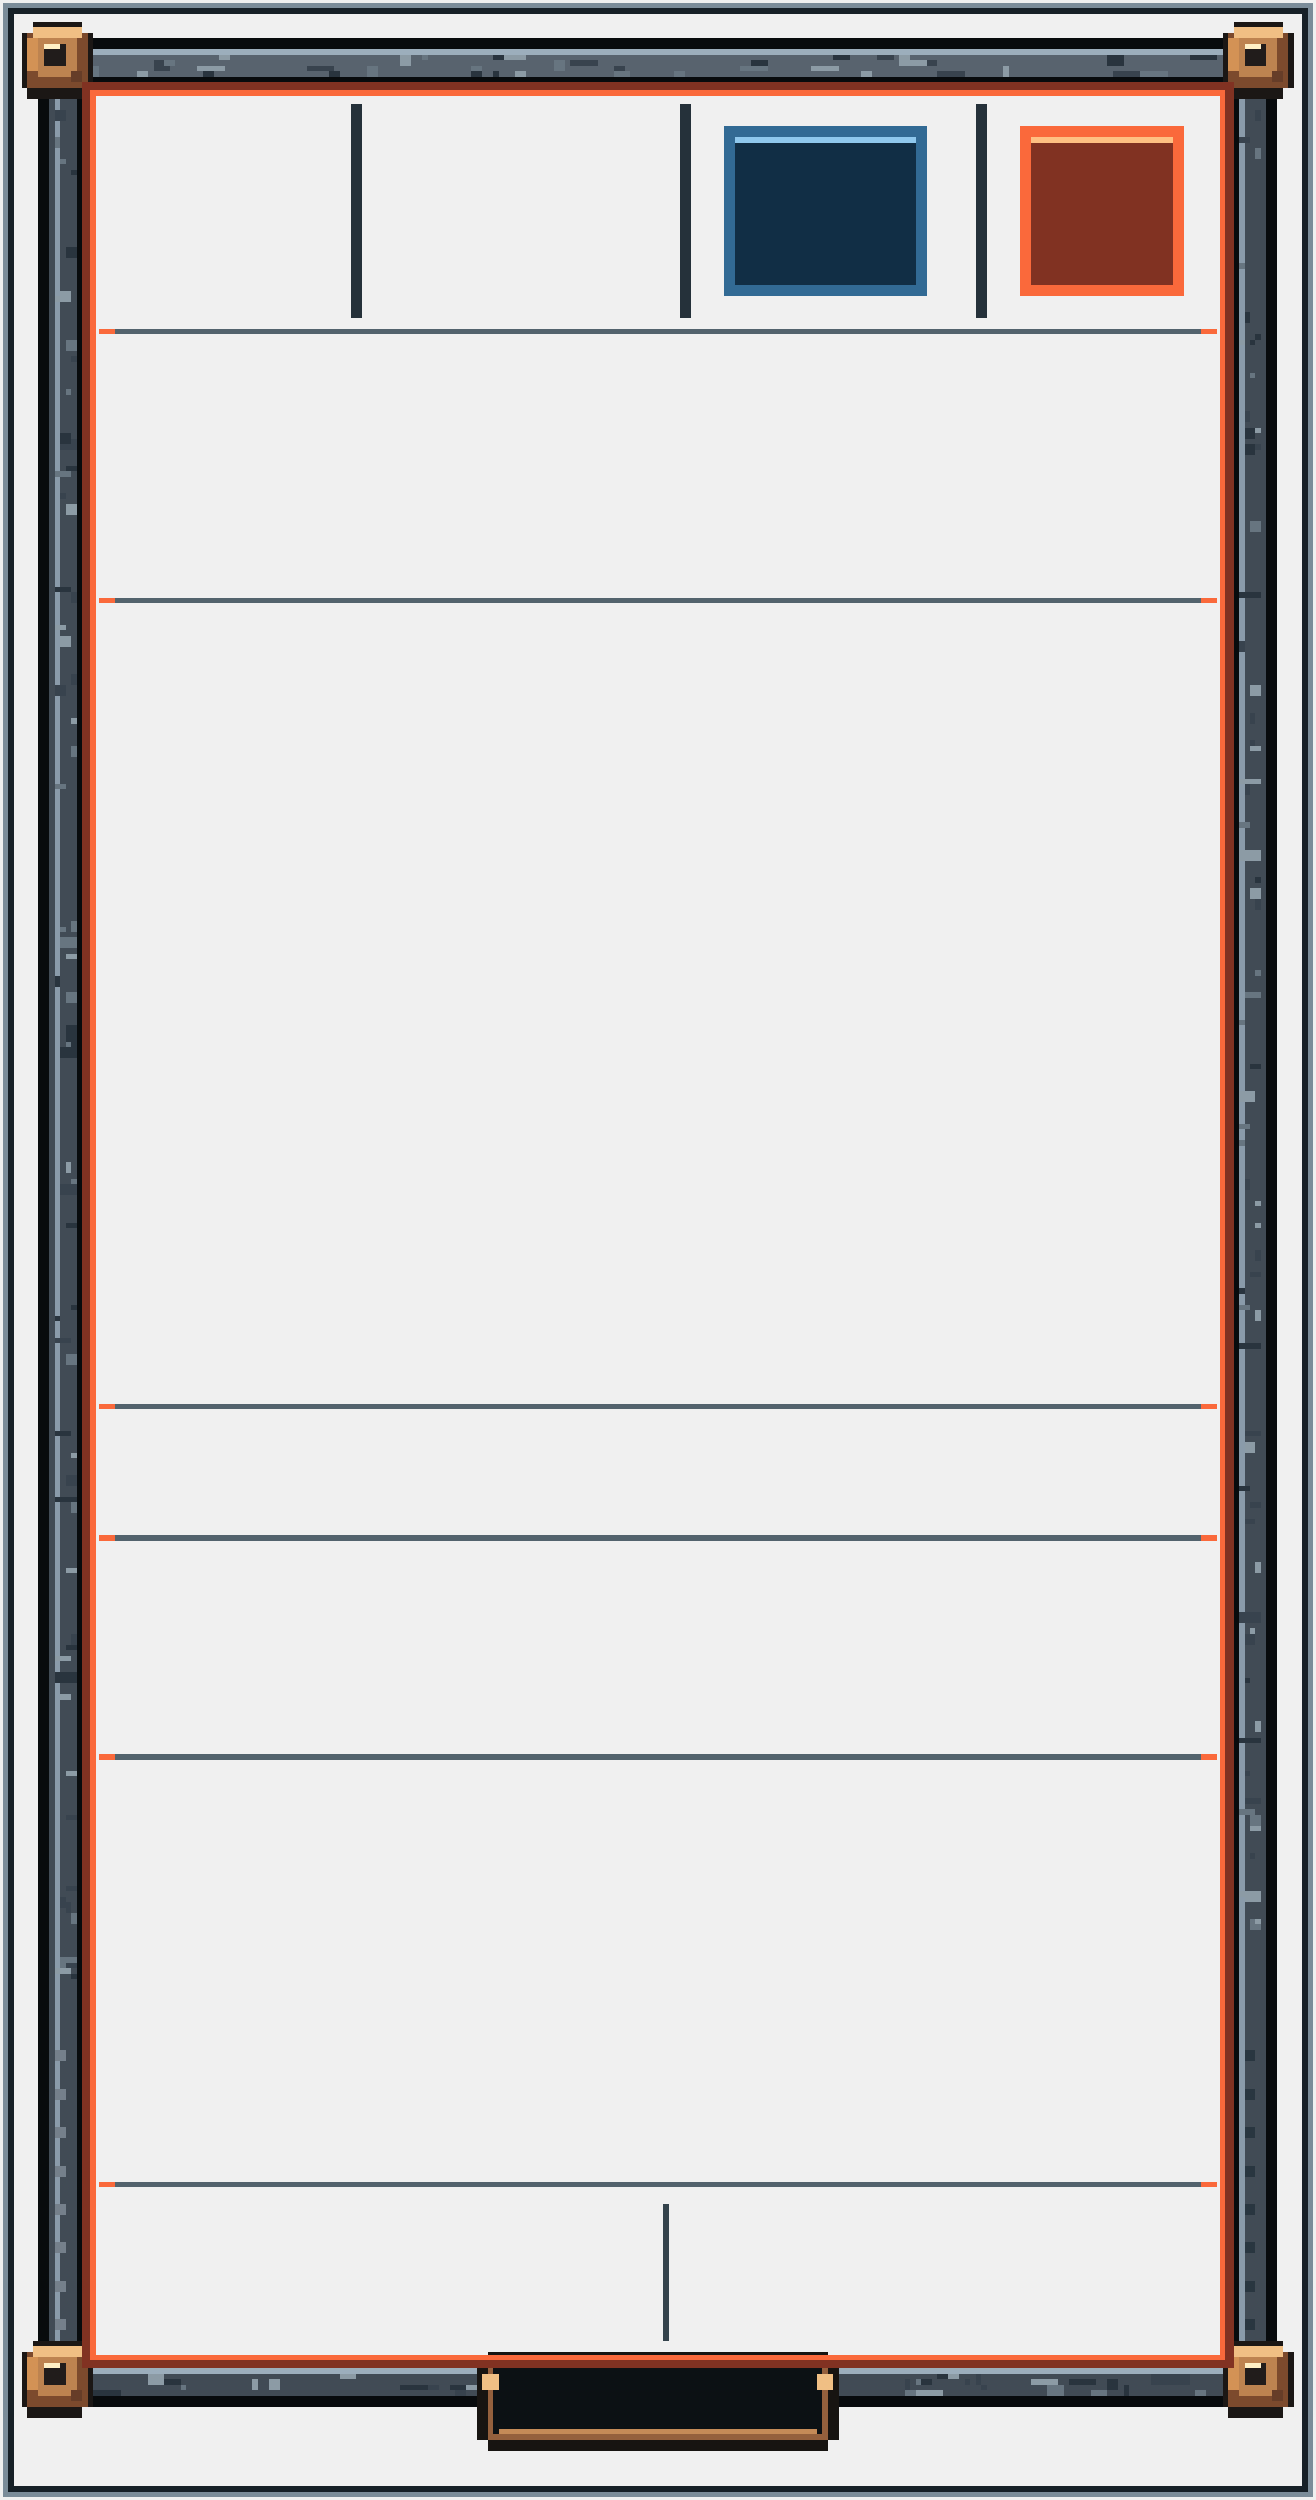
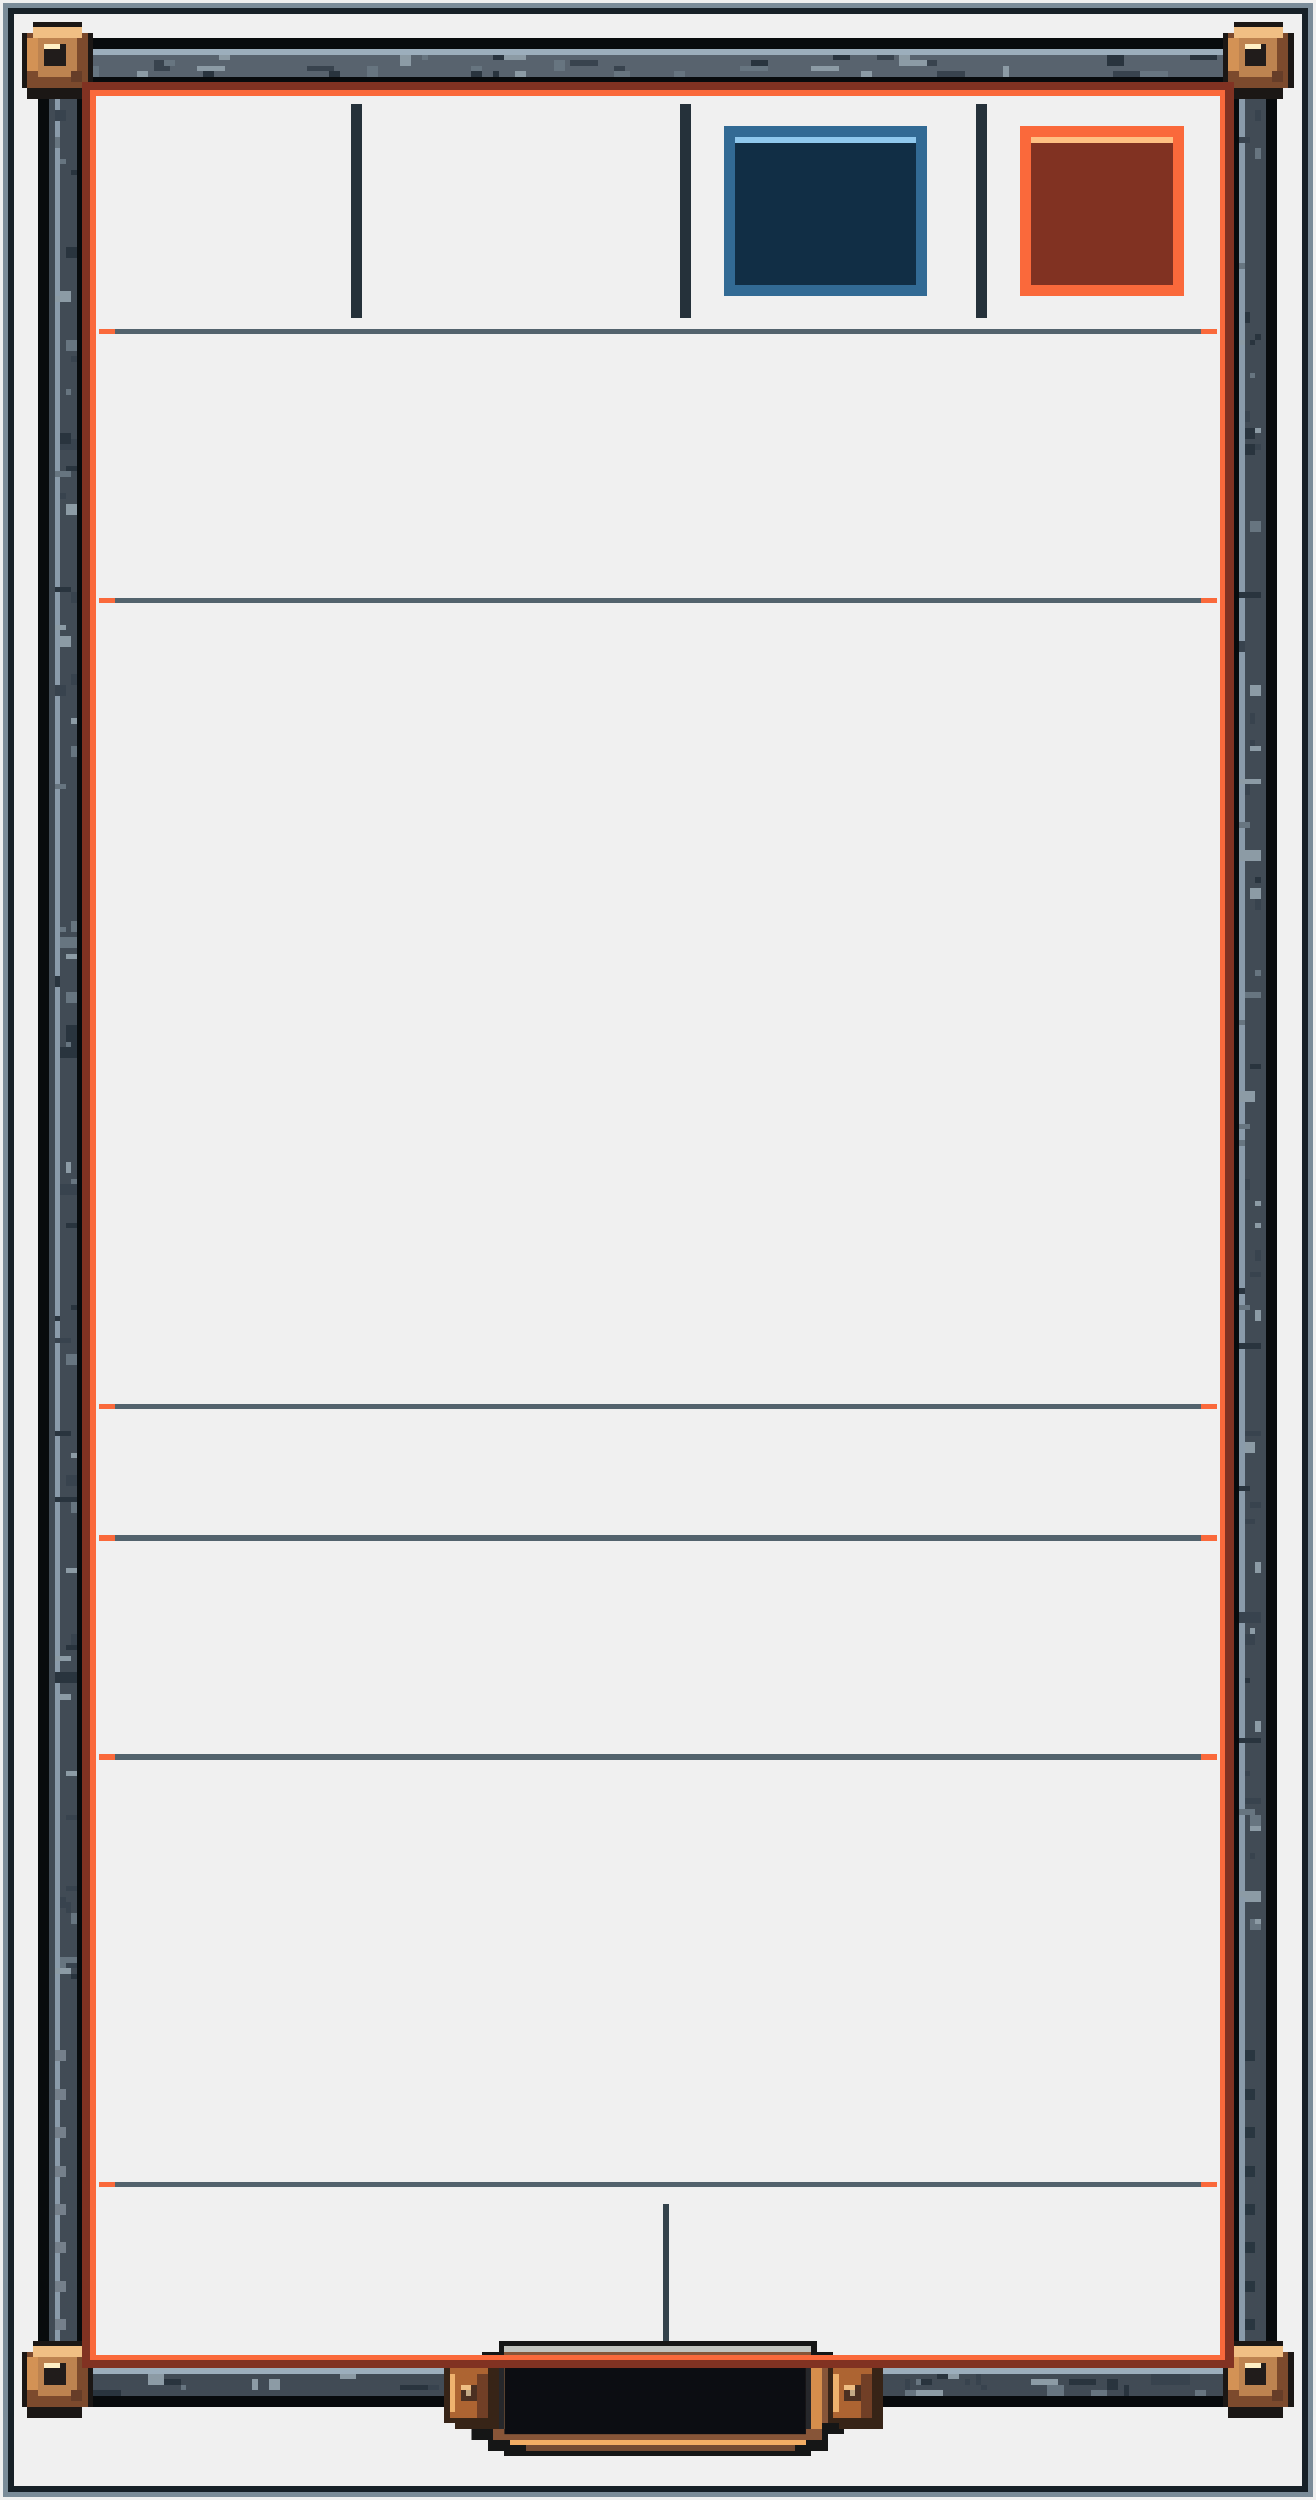
<svg xmlns="http://www.w3.org/2000/svg" width="1440" height="2736" viewBox="0 0 240 456" shape-rendering="crispEdges">
  <g id="card-frame">
    <g id="stone-rails">
      <rect x="7" y="7" width="226" height="8" fill="#080b0d" />
      <rect x="7" y="7" width="8" height="432.0" fill="#080b0d" />
      <rect x="225" y="7" width="8" height="432.0" fill="#080b0d" />
      <rect x="7" y="431.0" width="226" height="8" fill="#080b0d" />
      <rect x="9" y="9" width="222" height="5" fill="#58636e" />
      <rect x="9" y="9" width="5" height="427.0" fill="#414b55" />
      <rect x="226" y="10" width="5" height="426.0" fill="#414b55" />
      <rect x="9" y="432.0" width="222" height="5" fill="#414b55" />
      <rect x="11" y="9" width="218" height="1" fill="#9caebc" />
      <rect x="10" y="11" width="1" height="421.0" fill="#8a9baa" />
      <rect x="226" y="11" width="1" height="421.0" fill="#8a9baa" />
      <rect x="11" y="432.0" width="218" height="1" fill="#9caebc" />
      <rect x="135" y="12" width="5" height="1" fill="#677580" />
      <rect x="104" y="11" width="5" height="1" fill="#38434e" />
      <rect x="164" y="11" width="5" height="1" fill="#8c9ba5" />
      <rect x="101" y="11" width="2" height="2" fill="#677580" />
      <rect x="203" y="13" width="3" height="1" fill="#38434e" />
      <rect x="77" y="10" width="1" height="1" fill="#677580" />
      <rect x="90" y="13" width="1" height="1" fill="#29343e" />
      <rect x="28" y="11" width="3" height="2" fill="#38434e" />
      <rect x="13" y="12" width="5" height="2" fill="#677580" />
      <rect x="86" y="13" width="2" height="1" fill="#29343e" />
      <rect x="67" y="12" width="2" height="2" fill="#677580" />
      <rect x="123" y="13" width="2" height="1" fill="#677580" />
      <rect x="202" y="10" width="3" height="2" fill="#29343e" />
      <rect x="160" y="10" width="3" height="1" fill="#38434e" />
      <rect x="37" y="13" width="2" height="1" fill="#29343e" />
      <rect x="13" y="10" width="3" height="1" fill="#8c9ba5" />
      <rect x="112" y="13" width="3" height="1" fill="#677580" />
      <rect x="183" y="12" width="1" height="1" fill="#677580" />
      <rect x="208" y="13" width="5" height="1" fill="#677580" />
      <rect x="94" y="13" width="2" height="1" fill="#8c9ba5" />
      <rect x="112" y="12" width="2" height="1" fill="#38434e" />
      <rect x="148" y="12" width="5" height="1" fill="#8c9ba5" />
      <rect x="91" y="10" width="5" height="1" fill="#8c9ba5" />
      <rect x="183" y="12" width="1" height="2" fill="#8c9ba5" />
      <rect x="56" y="12" width="5" height="1" fill="#38434e" />
      <rect x="203" y="13" width="5" height="1" fill="#38434e" />
      <rect x="224" y="11" width="1" height="1" fill="#8c9ba5" />
      <rect x="86" y="12" width="2" height="1" fill="#677580" />
      <rect x="137" y="11" width="3" height="1" fill="#29343e" />
      <rect x="157" y="13" width="2" height="1" fill="#8c9ba5" />
      <rect x="152" y="10" width="3" height="1" fill="#29343e" />
      <rect x="73" y="10" width="2" height="2" fill="#8c9ba5" />
      <rect x="169" y="11" width="2" height="1" fill="#38434e" />
      <rect x="171" y="13" width="5" height="1" fill="#38434e" />
      <rect x="60" y="13" width="2" height="1" fill="#29343e" />
      <rect x="90" y="10" width="2" height="1" fill="#29343e" />
      <rect x="164" y="10" width="2" height="1" fill="#8c9ba5" />
      <rect x="25" y="13" width="2" height="1" fill="#8c9ba5" />
      <rect x="36" y="12" width="5" height="1" fill="#8c9ba5" />
      <rect x="40" y="10" width="2" height="1" fill="#8c9ba5" />
      <rect x="217" y="10" width="5" height="1" fill="#29343e" />
      <rect x="30" y="11" width="2" height="1" fill="#677580" />
      <rect x="11" y="53" width="2" height="2" fill="#8c9ba5" />
      <rect x="13" y="108" width="1" height="2" fill="#38434e" />
      <rect x="11" y="216" width="1" height="1" fill="#8c9ba5" />
      <rect x="12" y="300" width="2" height="1" fill="#29343e" />
      <rect x="10" y="178" width="1" height="2" fill="#29343e" />
      <rect x="11" y="116" width="2" height="2" fill="#8c9ba5" />
      <rect x="12" y="189" width="2" height="1" fill="#29343e" />
      <rect x="13" y="123" width="1" height="2" fill="#38434e" />
      <rect x="11" y="169" width="1" height="1" fill="#677580" />
      <rect x="12" y="323" width="2" height="1" fill="#8c9ba5" />
      <rect x="13" y="172" width="1" height="1" fill="#677580" />
      <rect x="11" y="357" width="3" height="2" fill="#677580" />
      <rect x="10" y="240" width="1" height="1" fill="#29343e" />
      <rect x="12" y="331" width="2" height="1" fill="#38434e" />
      <rect x="13" y="188" width="1" height="1" fill="#38434e" />
      <rect x="10" y="54" width="3" height="1" fill="#8c9ba5" />
      <rect x="13" y="298" width="1" height="2" fill="#38434e" />
      <rect x="12" y="92" width="2" height="2" fill="#8c9ba5" />
      <rect x="13" y="31" width="1" height="1" fill="#29343e" />
      <rect x="11" y="80" width="3" height="2" fill="#38434e" />
      <rect x="10" y="261" width="3" height="1" fill="#29343e" />
      <rect x="10" y="302" width="3" height="1" fill="#8c9ba5" />
      <rect x="13" y="65" width="1" height="1" fill="#38434e" />
      <rect x="10" y="125" width="2" height="2" fill="#38434e" />
      <rect x="11" y="90" width="1" height="1" fill="#38434e" />
      <rect x="12" y="71" width="1" height="1" fill="#677580" />
      <rect x="12" y="181" width="2" height="2" fill="#677580" />
      <rect x="12" y="190" width="2" height="2" fill="#677580" />
      <rect x="11" y="216" width="3" height="2" fill="#38434e" />
      <rect x="12" y="358" width="2" height="1" fill="#38434e" />
      <rect x="11" y="79" width="2" height="2" fill="#29343e" />
      <rect x="13" y="190" width="1" height="1" fill="#29343e" />
      <rect x="13" y="360" width="1" height="1" fill="#29343e" />
      <rect x="10" y="244" width="3" height="1" fill="#38434e" />
      <rect x="10" y="86" width="3" height="1" fill="#677580" />
      <rect x="13" y="168" width="1" height="2" fill="#677580" />
      <rect x="12" y="223" width="2" height="1" fill="#29343e" />
      <rect x="11" y="171" width="3" height="2" fill="#677580" />
      <rect x="13" y="274" width="1" height="2" fill="#677580" />
      <rect x="11" y="309" width="2" height="1" fill="#8c9ba5" />
      <rect x="13" y="265" width="1" height="1" fill="#8c9ba5" />
      <rect x="10" y="143" width="2" height="1" fill="#677580" />
      <rect x="10" y="107" width="3" height="1" fill="#29343e" />
      <rect x="13" y="215" width="1" height="1" fill="#677580" />
      <rect x="13" y="131" width="1" height="1" fill="#8c9ba5" />
      <rect x="12" y="344" width="2" height="1" fill="#38434e" />
      <rect x="12" y="286" width="2" height="1" fill="#8c9ba5" />
      <rect x="10" y="114" width="2" height="1" fill="#8c9ba5" />
      <rect x="12" y="212" width="1" height="2" fill="#8c9ba5" />
      <rect x="10" y="273" width="4" height="1" fill="#29343e" />
      <rect x="12" y="247" width="2" height="2" fill="#677580" />
      <rect x="13" y="238" width="1" height="1" fill="#29343e" />
      <rect x="13" y="136" width="1" height="2" fill="#677580" />
      <rect x="10" y="25" width="1" height="2" fill="#677580" />
      <rect x="10" y="305" width="4" height="2" fill="#29343e" />
      <rect x="11" y="29" width="1" height="1" fill="#677580" />
      <rect x="13" y="174" width="1" height="1" fill="#29343e" />
      <rect x="12" y="174" width="1" height="1" fill="#38434e" />
      <rect x="12" y="269" width="2" height="2" fill="#38434e" />
      <rect x="12" y="62" width="2" height="2" fill="#677580" />
      <rect x="10" y="359" width="3" height="1" fill="#8c9ba5" />
      <rect x="12" y="45" width="2" height="2" fill="#29343e" />
      <rect x="13" y="349" width="1" height="2" fill="#677580" />
      <rect x="12" y="347" width="1" height="2" fill="#38434e" />
      <rect x="12" y="174" width="2" height="1" fill="#8c9ba5" />
      <rect x="11" y="346" width="1" height="2" fill="#38434e" />
      <rect x="10" y="20" width="2" height="2" fill="#38434e" />
      <rect x="11" y="191" width="3" height="2" fill="#29343e" />
      <rect x="12" y="85" width="2" height="1" fill="#29343e" />
      <rect x="12" y="187" width="2" height="2" fill="#29343e" />
      <rect x="226" y="150" width="2" height="1" fill="#677580" />
      <rect x="227" y="57" width="1" height="2" fill="#29343e" />
      <rect x="227" y="277" width="1" height="1" fill="#29343e" />
      <rect x="227" y="306" width="1" height="1" fill="#29343e" />
      <rect x="227" y="345" width="3" height="2" fill="#8c9ba5" />
      <rect x="228" y="62" width="1" height="1" fill="#29343e" />
      <rect x="229" y="219" width="1" height="1" fill="#8c9ba5" />
      <rect x="226" y="235" width="1" height="1" fill="#29343e" />
      <rect x="229" y="177" width="1" height="1" fill="#677580" />
      <rect x="228" y="135" width="1" height="2" fill="#38434e" />
      <rect x="226" y="48" width="1" height="1" fill="#677580" />
      <rect x="229" y="20" width="1" height="2" fill="#38434e" />
      <rect x="226" y="294" width="4" height="2" fill="#38434e" />
      <rect x="228" y="333" width="2" height="1" fill="#8c9ba5" />
      <rect x="227" y="78" width="2" height="2" fill="#29343e" />
      <rect x="229" y="160" width="1" height="1" fill="#29343e" />
      <rect x="226" y="199" width="3" height="2" fill="#8c9ba5" />
      <rect x="228" y="136" width="2" height="1" fill="#8c9ba5" />
      <rect x="229" y="15" width="1" height="1" fill="#677580" />
      <rect x="228" y="350" width="2" height="2" fill="#677580" />
      <rect x="228" y="162" width="2" height="1" fill="#677580" />
      <rect x="228" y="125" width="2" height="2" fill="#8c9ba5" />
      <rect x="227" y="298" width="2" height="2" fill="#38434e" />
      <rect x="226" y="271" width="2" height="1" fill="#29343e" />
      <rect x="226" y="25" width="2" height="1" fill="#38434e" />
      <rect x="228" y="194" width="2" height="1" fill="#29343e" />
      <rect x="227" y="277" width="2" height="1" fill="#38434e" />
      <rect x="228" y="274" width="2" height="1" fill="#38434e" />
      <rect x="228" y="130" width="1" height="2" fill="#38434e" />
      <rect x="228" y="331" width="2" height="2" fill="#677580" />
      <rect x="226" y="205" width="2" height="1" fill="#677580" />
      <rect x="228" y="338" width="1" height="1" fill="#38434e" />
      <rect x="229" y="28" width="1" height="1" fill="#8c9ba5" />
      <rect x="227" y="263" width="2" height="2" fill="#8c9ba5" />
      <rect x="228" y="162" width="2" height="2" fill="#8c9ba5" />
      <rect x="226" y="245" width="4" height="1" fill="#29343e" />
      <rect x="226" y="330" width="3" height="1" fill="#677580" />
      <rect x="226" y="345" width="3" height="1" fill="#8c9ba5" />
      <rect x="226" y="208" width="1" height="1" fill="#677580" />
      <rect x="229" y="223" width="1" height="1" fill="#8c9ba5" />
      <rect x="229" y="228" width="1" height="2" fill="#38434e" />
      <rect x="226" y="238" width="2" height="1" fill="#677580" />
      <rect x="227" y="143" width="1" height="2" fill="#38434e" />
      <rect x="227" y="215" width="1" height="2" fill="#38434e" />
      <rect x="229" y="61" width="1" height="1" fill="#29343e" />
      <rect x="226" y="108" width="4" height="1" fill="#29343e" />
      <rect x="228" y="232" width="2" height="1" fill="#38434e" />
      <rect x="227" y="81" width="3" height="1" fill="#38434e" />
      <rect x="229" y="285" width="1" height="2" fill="#8c9ba5" />
      <rect x="227" y="181" width="3" height="1" fill="#677580" />
      <rect x="229" y="78" width="1" height="1" fill="#8c9ba5" />
      <rect x="229" y="27" width="1" height="2" fill="#677580" />
      <rect x="227" y="323" width="1" height="1" fill="#38434e" />
      <rect x="229" y="239" width="1" height="2" fill="#8c9ba5" />
      <rect x="227" y="75" width="1" height="2" fill="#38434e" />
      <rect x="227" y="328" width="3" height="1" fill="#38434e" />
      <rect x="226" y="155" width="4" height="2" fill="#8c9ba5" />
      <rect x="229" y="314" width="1" height="2" fill="#8c9ba5" />
      <rect x="228" y="68" width="1" height="1" fill="#677580" />
      <rect x="229" y="350" width="1" height="1" fill="#8c9ba5" />
      <rect x="226" y="117" width="1" height="2" fill="#38434e" />
      <rect x="226" y="142" width="4" height="1" fill="#8c9ba5" />
      <rect x="226" y="62" width="1" height="1" fill="#8c9ba5" />
      <rect x="228" y="297" width="1" height="1" fill="#8c9ba5" />
      <rect x="226" y="186" width="1" height="1" fill="#677580" />
      <rect x="226" y="317" width="4" height="1" fill="#29343e" />
      <rect x="227" y="81" width="2" height="2" fill="#29343e" />
      <rect x="227" y="261" width="3" height="1" fill="#38434e" />
      <rect x="229" y="164" width="1" height="2" fill="#38434e" />
      <rect x="228" y="95" width="2" height="2" fill="#677580" />
      <rect x="73" y="435.0" width="5" height="1" fill="#29343e" />
      <rect x="176" y="434.0" width="1" height="1" fill="#38434e" />
      <rect x="121" y="436.0" width="2" height="1" fill="#38434e" />
      <rect x="199" y="436.0" width="3" height="1" fill="#677580" />
      <rect x="165" y="436.0" width="3" height="1" fill="#677580" />
      <rect x="191" y="435.0" width="3" height="2" fill="#677580" />
      <rect x="202" y="434.0" width="2" height="2" fill="#29343e" />
      <rect x="210" y="433.0" width="2" height="2" fill="#38434e" />
      <rect x="62" y="433.0" width="3" height="1" fill="#8c9ba5" />
      <rect x="118" y="436.0" width="2" height="1" fill="#8c9ba5" />
      <rect x="28" y="434.0" width="5" height="1" fill="#29343e" />
      <rect x="87" y="435.0" width="1" height="2" fill="#38434e" />
      <rect x="223" y="433.0" width="1" height="2" fill="#29343e" />
      <rect x="17" y="436.0" width="5" height="1" fill="#29343e" />
      <rect x="83" y="436.0" width="2" height="1" fill="#38434e" />
      <rect x="167" y="434.0" width="3" height="1" fill="#29343e" />
      <rect x="167" y="434.0" width="1" height="1" fill="#677580" />
      <rect x="165" y="434.0" width="1" height="2" fill="#38434e" />
      <rect x="82" y="435.0" width="5" height="1" fill="#8c9ba5" />
      <rect x="87" y="433.0" width="1" height="1" fill="#8c9ba5" />
      <rect x="78" y="435.0" width="2" height="1" fill="#38434e" />
      <rect x="179" y="435.0" width="1" height="1" fill="#38434e" />
      <rect x="131" y="433.0" width="2" height="1" fill="#677580" />
      <rect x="33" y="435.0" width="1" height="1" fill="#677580" />
      <rect x="195" y="434.0" width="5" height="1" fill="#29343e" />
      <rect x="27" y="433.0" width="3" height="2" fill="#8c9ba5" />
      <rect x="171" y="433.0" width="3" height="1" fill="#29343e" />
      <rect x="49" y="434.0" width="2" height="2" fill="#8c9ba5" />
      <rect x="188" y="434.0" width="5" height="1" fill="#8c9ba5" />
      <rect x="115" y="434.0" width="3" height="1" fill="#38434e" />
      <rect x="100" y="433.0" width="5" height="2" fill="#8c9ba5" />
      <rect x="167" y="436.0" width="5" height="1" fill="#8c9ba5" />
      <rect x="212" y="433.0" width="5" height="2" fill="#38434e" />
      <rect x="95" y="435.0" width="3" height="1" fill="#8c9ba5" />
      <rect x="173" y="433.0" width="2" height="1" fill="#8c9ba5" />
      <rect x="178" y="433.0" width="1" height="2" fill="#38434e" />
      <rect x="218" y="436.0" width="2" height="1" fill="#677580" />
      <rect x="46" y="434.0" width="1" height="2" fill="#8c9ba5" />
      <rect x="205" y="435.0" width="1" height="2" fill="#29343e" />
      <rect x="122" y="434.0" width="3" height="1" fill="#29343e" />
      <rect x="82" y="435.0" width="3" height="1" fill="#29343e" />
      <rect x="128" y="435.0" width="1" height="1" fill="#8c9ba5" />
      <rect x="10" y="374" width="2" height="2" fill="#75808b" />
      <rect x="227" y="374" width="2" height="2" fill="#293640" />
      <rect x="10" y="381" width="2" height="2" fill="#75808b" />
      <rect x="227" y="381" width="2" height="2" fill="#293640" />
      <rect x="10" y="388" width="2" height="2" fill="#75808b" />
      <rect x="227" y="388" width="2" height="2" fill="#293640" />
      <rect x="10" y="395" width="2" height="2" fill="#75808b" />
      <rect x="227" y="395" width="2" height="2" fill="#293640" />
      <rect x="10" y="402" width="2" height="2" fill="#75808b" />
      <rect x="227" y="402" width="2" height="2" fill="#293640" />
      <rect x="10" y="409" width="2" height="2" fill="#75808b" />
      <rect x="227" y="409" width="2" height="2" fill="#293640" />
      <rect x="10" y="416" width="2" height="2" fill="#75808b" />
      <rect x="227" y="416" width="2" height="2" fill="#293640" />
      <rect x="10" y="423" width="2" height="2" fill="#75808b" />
      <rect x="227" y="423" width="2" height="2" fill="#293640" />
      <rect x="10" y="430" width="2" height="2" fill="#75808b" />
      <rect x="227" y="430" width="2" height="2" fill="#293640" />
    </g>
    <g id="copper-joints">
      <g transform="translate(4 4)">
        <path d="M2 0h9v2h2v10h-2v2H1v-2H0V2h2z" fill="#1b1715" />
        <rect x="1" y="2" width="11" height="10" fill="#7c4a2d" />
        <rect x="2" y="1" width="9" height="2" fill="#f0bf84" />
        <rect x="1" y="3" width="2" height="6" fill="#d39255" />
        <rect x="3" y="3" width="7" height="7" fill="#bd8350" />
        <rect x="4" y="4" width="4" height="4" fill="#211c1b" />
        <rect x="4" y="4" width="3" height="1" fill="#fff0c5" />
        <rect x="9" y="9" width="2" height="2" fill="#663d28" />
      </g>
      <g transform="translate(223 4)">
        <path d="M2 0h9v2h2v10h-2v2H1v-2H0V2h2z" fill="#1b1715" />
        <rect x="1" y="2" width="11" height="10" fill="#7c4a2d" />
        <rect x="2" y="1" width="9" height="2" fill="#f0bf84" />
        <rect x="1" y="3" width="2" height="6" fill="#d39255" />
        <rect x="3" y="3" width="7" height="7" fill="#bd8350" />
        <rect x="4" y="4" width="4" height="4" fill="#211c1b" />
        <rect x="4" y="4" width="3" height="1" fill="#fff0c5" />
        <rect x="9" y="9" width="2" height="2" fill="#663d28" />
      </g>
      <g transform="translate(4 427)">
        <path d="M2 0h9v2h2v10h-2v2H1v-2H0V2h2z" fill="#1b1715" />
        <rect x="1" y="2" width="11" height="10" fill="#7c4a2d" />
        <rect x="2" y="1" width="9" height="2" fill="#f0bf84" />
        <rect x="1" y="3" width="2" height="6" fill="#d39255" />
        <rect x="3" y="3" width="7" height="7" fill="#bd8350" />
        <rect x="4" y="4" width="4" height="4" fill="#211c1b" />
        <rect x="4" y="4" width="3" height="1" fill="#fff0c5" />
        <rect x="9" y="9" width="2" height="2" fill="#663d28" />
      </g>
      <g transform="translate(223 427)">
        <path d="M2 0h9v2h2v10h-2v2H1v-2H0V2h2z" fill="#1b1715" />
        <rect x="1" y="2" width="11" height="10" fill="#7c4a2d" />
        <rect x="2" y="1" width="9" height="2" fill="#f0bf84" />
        <rect x="1" y="3" width="2" height="6" fill="#d39255" />
        <rect x="3" y="3" width="7" height="7" fill="#bd8350" />
        <rect x="4" y="4" width="4" height="4" fill="#211c1b" />
        <rect x="4" y="4" width="3" height="1" fill="#fff0c5" />
        <rect x="9" y="9" width="2" height="2" fill="#663d28" />
      </g>
    </g>
    <g id="badge-backing">
      <rect x="132" y="23" width="37" height="31" fill="#112e45" />
      <rect x="133" y="24" width="35" height="29" fill="none" stroke="#326a94" stroke-width="2" />
      <rect x="134" y="25" width="33" height="1" fill="#8fc8ed" />
      <rect x="186" y="23" width="30" height="31" fill="#813222" />
      <rect x="187" y="24" width="28" height="29" fill="none" stroke="#fa693b" stroke-width="2" />
      <rect x="188" y="25" width="26" height="1" fill="#ffc082" />
    </g>
-     <g id="quantity-tab" transform="translate(0 64)">
-       <path d="M89 365h62v2h2v14h-2v2H89v-2h-2v-14h2z" fill="#171411" />
-       <rect x="89" y="367" width="62" height="14" fill="#94603d" />
-       <rect x="90" y="368" width="60" height="12" fill="#0c1114" />
-       <rect x="90" y="367" width="60" height="1" fill="#e3b481" />
-       <rect x="91" y="379" width="58" height="1" fill="#c48a57" />
-       <rect x="88" y="369" width="3" height="3" fill="#f0bf84" />
-       <rect x="149" y="369" width="3" height="3" fill="#f0bf84" />
+     <g id="quantity-tab">
+       <g id="quantity-face">
+         <rect x="90" y="430" width="60" height="16" fill="#080c10" />
+         <rect x="92" y="431" width="56" height="13" fill="#0c0d12" />
+         <rect x="92" y="444" width="56" height="1" fill="#25252b" />
+       </g>
+       <g id="quantity-bezel" clip-path="url(#bezel-clip)">
+         <defs>
+           <clipPath id="bezel-clip">
+             <path d="M86 427h68v21h-68zM92 431h55v13h-55z" fill="#fff" fill-rule="evenodd" clip-rule="evenodd" />
+           </clipPath>
+         </defs>
+         <path d="M91 427h58v2h3v2h2v13h-3v3h-3v1H92v-1h-3v-2h-3v-14h2v-2h3z" fill="#151616" />
+         <path d="M92 428h56v2h3v2h1v10h-2v3h-3v1H93v-1h-3v-2h-2v-11h2v-2h2z" fill="#875538" />
+         <path d="M92 428h56v1H92zm-3 2h3v2h-3zm59 0h3v2h-3z" fill="#c1c3be" />
+         <path d="M91 431h2v12h-2zm56 0h3v12h-3z" fill="#d58e4c" />
+         <rect x="93" y="445" width="54" height="1" fill="#f2ad64" />
+         <rect x="96" y="446" width="49" height="1" fill="#734a32" />
+         <path d="M93 430h54v1H93zm-2 1h2v12h-2zm56 0h1v12h-1z" fill="#26272b" />
+       </g>
+       <g id="quantity-bracket-left">
+         <path d="M83 430h6v2h2v11h-8v-1h-2v-10h2z" fill="#372417" />
+         <rect x="82" y="432" width="7" height="9" fill="#ad6432" />
+         <rect x="82" y="431" width="7" height="1" fill="#edab60" />
+         <rect x="82" y="433" width="1" height="7" fill="#efb26e" />
+         <rect x="87" y="433" width="2" height="8" fill="#713f26" />
+         <rect x="84" y="435" width="3" height="3" fill="#4b3022" />
+         <rect x="84" y="435" width="2" height="1" fill="#efbe83" />
+         <rect x="85" y="436" width="1" height="1" fill="#c2aa87" />
+       </g>
+       <g id="quantity-bracket-right">
+         <path d="M153 430h6v2h2v11h-8v-1h-2v-10h2z" fill="#372417" />
+         <rect x="152" y="432" width="7" height="9" fill="#ad6432" />
+         <rect x="152" y="431" width="7" height="1" fill="#edab60" />
+         <rect x="152" y="433" width="1" height="7" fill="#efb26e" />
+         <rect x="157" y="433" width="2" height="8" fill="#713f26" />
+         <rect x="154" y="435" width="3" height="3" fill="#4b3022" />
+         <rect x="154" y="435" width="2" height="1" fill="#efbe83" />
+         <rect x="155" y="436" width="1" height="1" fill="#c2aa87" />
+       </g>
    </g>
    <rect x="16" y="16" width="208" height="415" fill="none" stroke="#813222" stroke-width="2" />
    <rect x="17" y="17" width="206" height="413" fill="none" stroke="#fa693b" stroke-width="1" />
    <rect x="18" y="60" width="204" height="1" fill="#53636d" />
    <rect x="18" y="60" width="3" height="1" fill="#fa693b" />
    <rect x="219" y="60" width="3" height="1" fill="#fa693b" />
    <rect x="18" y="109" width="204" height="1" fill="#53636d" />
    <rect x="18" y="109" width="3" height="1" fill="#fa693b" />
    <rect x="219" y="109" width="3" height="1" fill="#fa693b" />
    <rect x="18" y="256" width="204" height="1" fill="#53636d" />
    <rect x="18" y="256" width="3" height="1" fill="#fa693b" />
    <rect x="219" y="256" width="3" height="1" fill="#fa693b" />
    <rect x="18" y="280" width="204" height="1" fill="#53636d" />
    <rect x="18" y="280" width="3" height="1" fill="#fa693b" />
    <rect x="219" y="280" width="3" height="1" fill="#fa693b" />
    <rect x="18" y="320" width="204" height="1" fill="#53636d" />
    <rect x="18" y="320" width="3" height="1" fill="#fa693b" />
    <rect x="219" y="320" width="3" height="1" fill="#fa693b" />
    <rect x="18" y="398" width="204" height="1" fill="#53636d" />
    <rect x="18" y="398" width="3" height="1" fill="#fa693b" />
    <rect x="219" y="398" width="3" height="1" fill="#fa693b" />
    <rect x="64" y="19" width="2" height="39" fill="#25313a" />
    <rect x="124" y="19" width="2" height="39" fill="#25313a" />
    <rect x="178" y="19" width="2" height="39" fill="#25313a" />
    <rect x="1" y="1" width="238" height="454" fill="none" stroke="#7b8c99" stroke-width="1" />
    <rect x="2" y="2" width="236" height="452" fill="none" stroke="#172027" stroke-width="1" />
    <rect x="121" y="402" width="1" height="25" fill="#34434c" />
  </g>
</svg>
